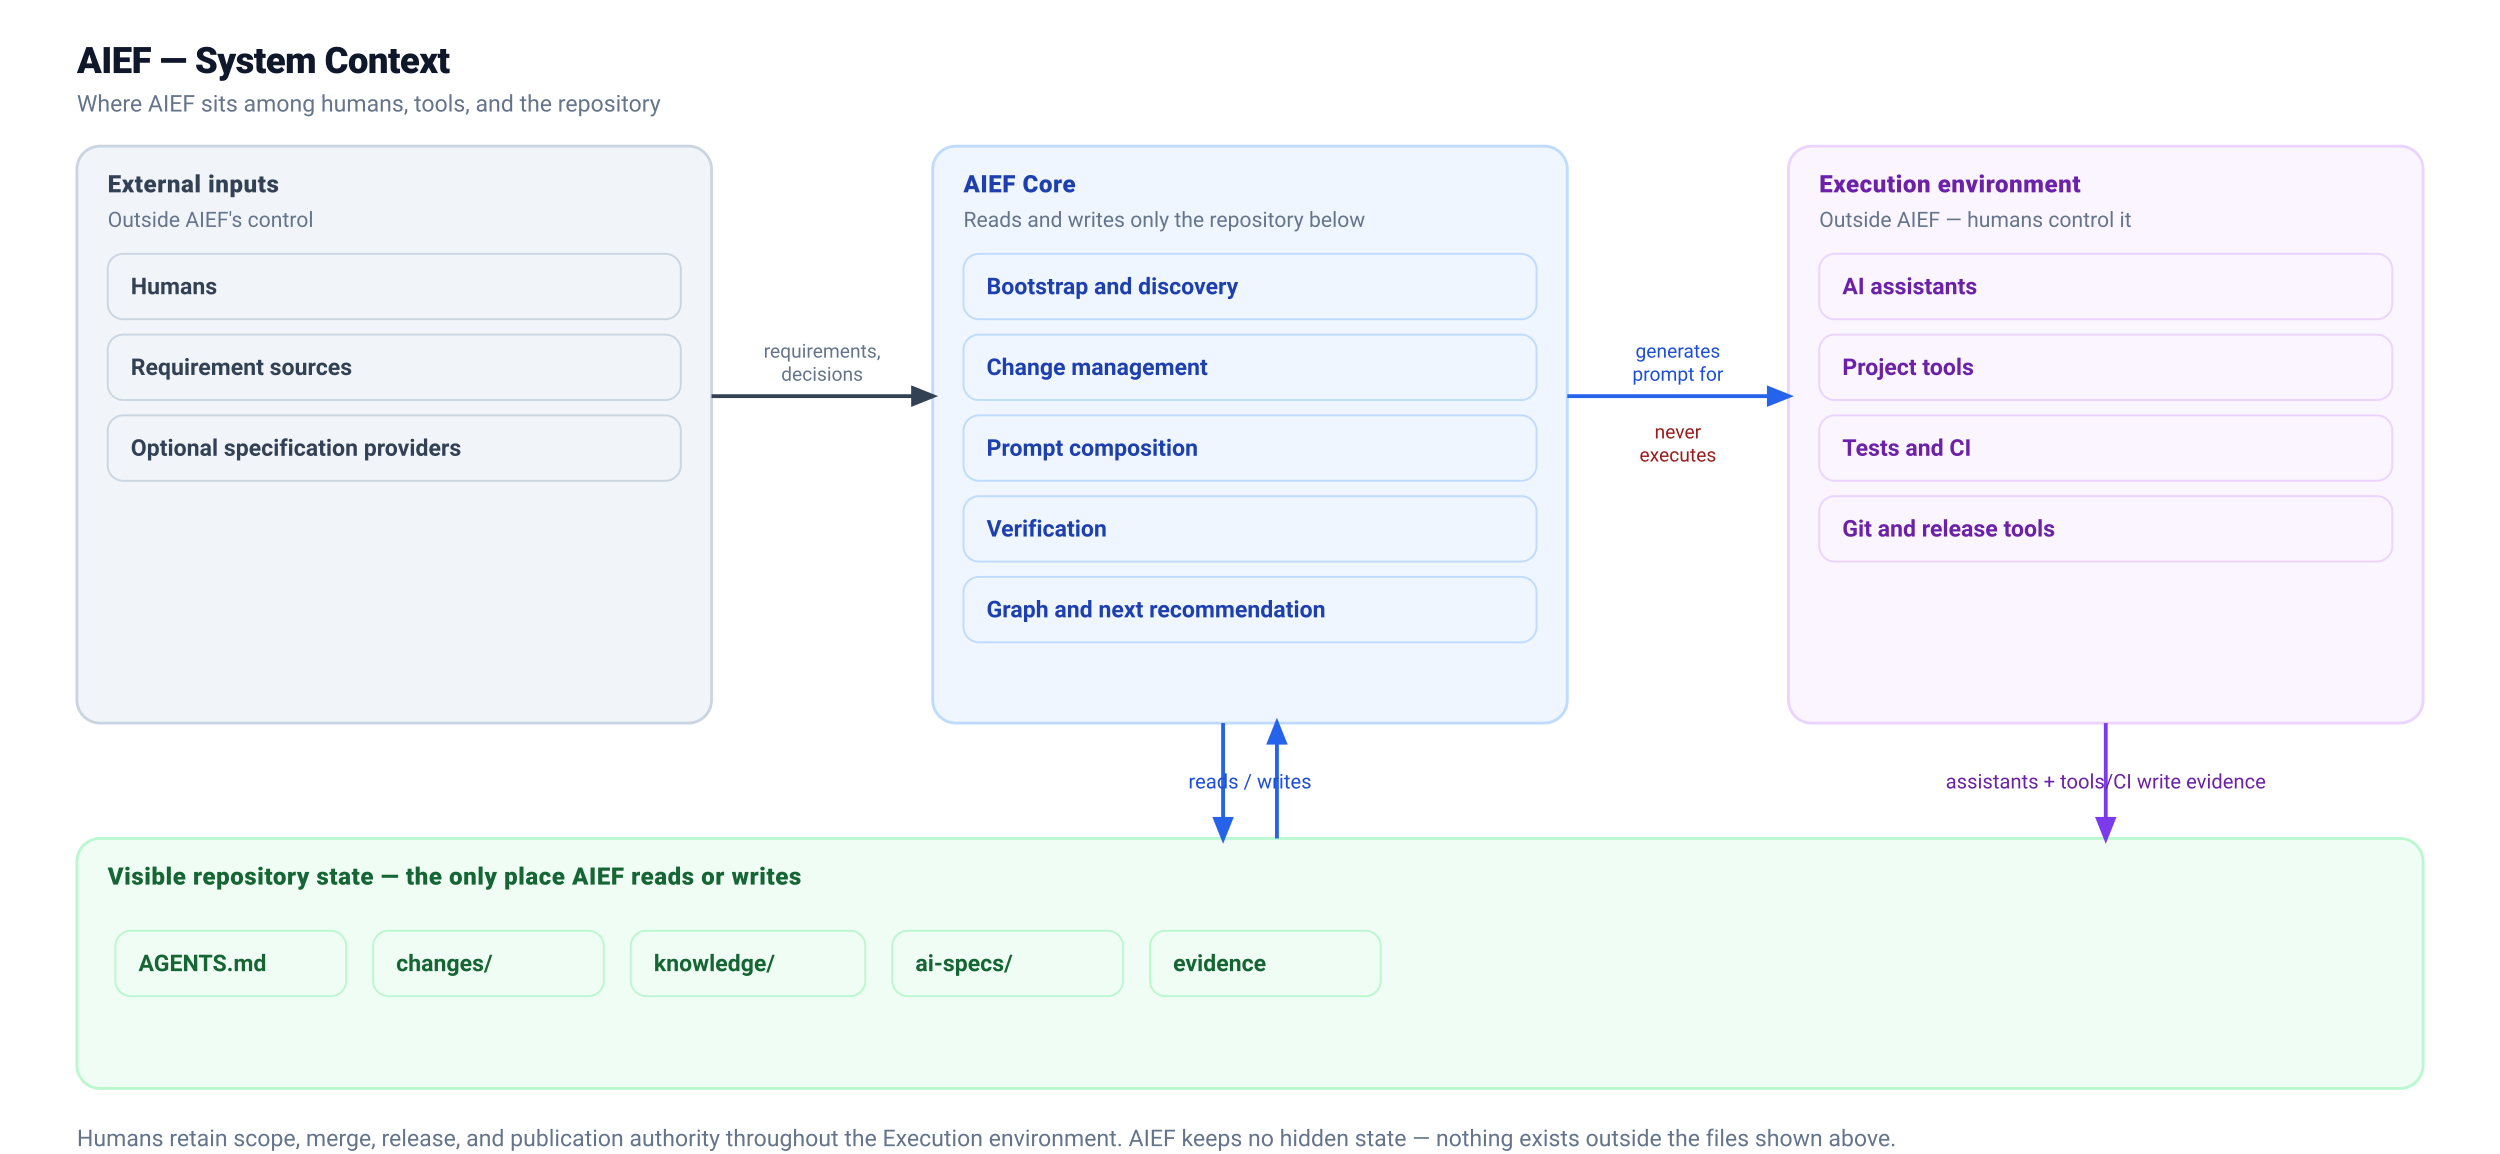
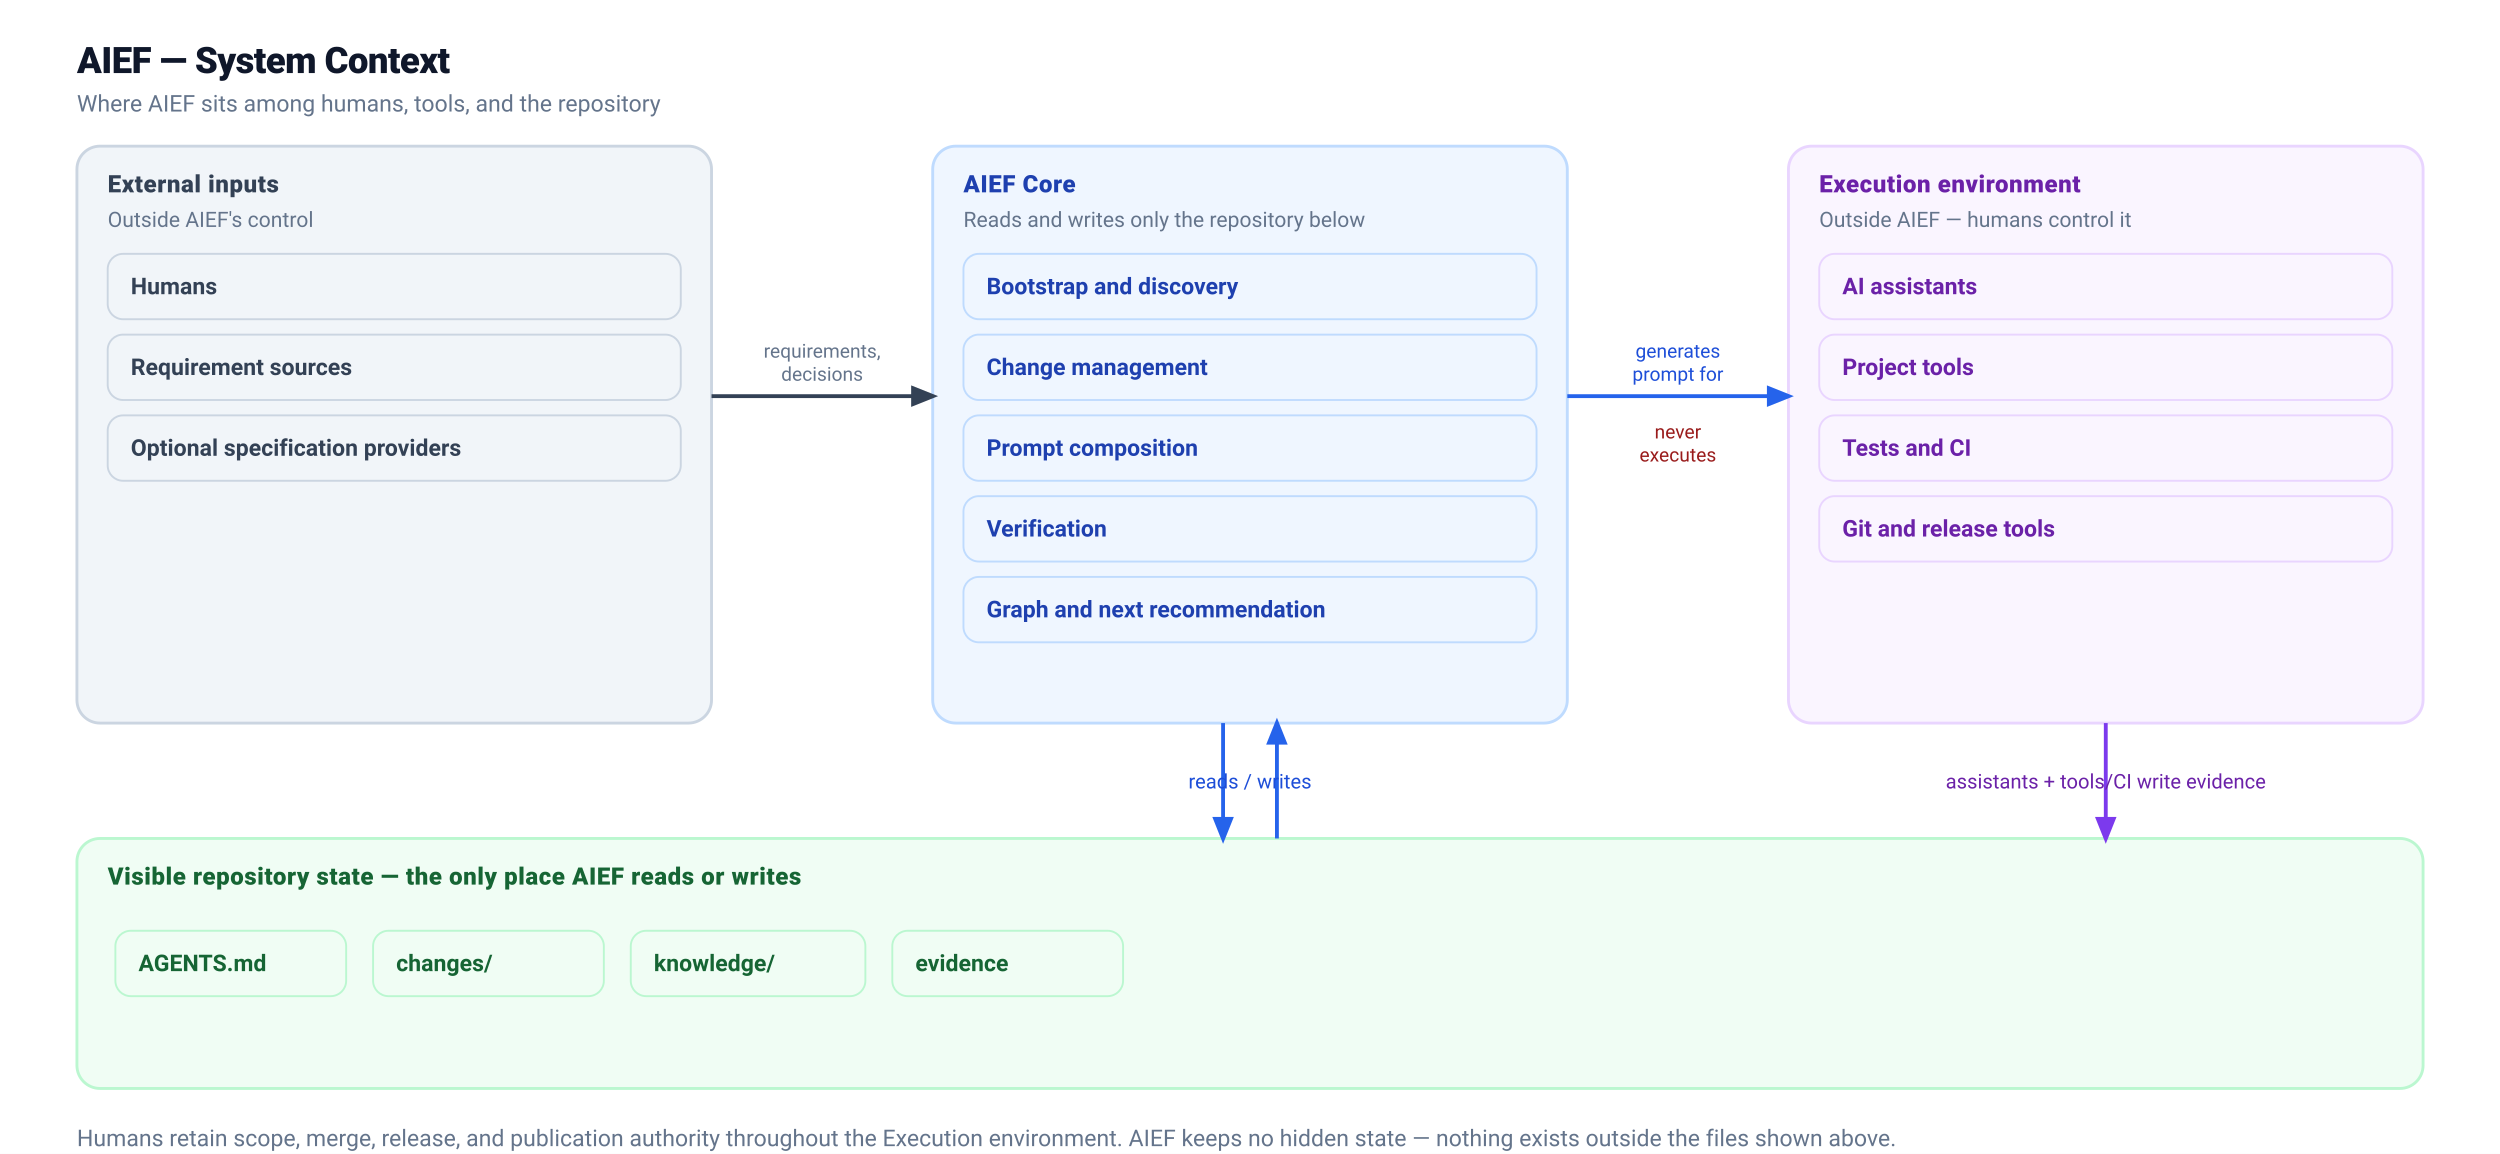
<svg xmlns="http://www.w3.org/2000/svg" viewBox="0 0 1300 600" width="1300" height="600" role="img" aria-labelledby="sc-title sc-desc" style="background-color:#ffffff;font-family:-apple-system, BlinkMacSystemFont, 'Segoe UI', Roboto, Helvetica, Arial, sans-serif">
  <defs>
    <filter id="card-shadow" x="-8%" y="-8%" width="116%" height="116%">
      <feDropShadow dx="0" dy="3" stdDeviation="4" flood-color="#0f172a" flood-opacity="0.08" />
    </filter>
    <marker id="arrow-slate" viewBox="0 0 10 10" refX="8" refY="5" markerWidth="7" markerHeight="7" orient="auto-start-reverse">
      <path d="M 0 1 L 10 5 L 0 9 z" fill="#334155" />
    </marker>
    <marker id="arrow-blue" viewBox="0 0 10 10" refX="8" refY="5" markerWidth="7" markerHeight="7" orient="auto-start-reverse">
      <path d="M 0 1 L 10 5 L 0 9 z" fill="#2563eb" />
    </marker>
    <marker id="arrow-violet" viewBox="0 0 10 10" refX="8" refY="5" markerWidth="7" markerHeight="7" orient="auto-start-reverse">
      <path d="M 0 1 L 10 5 L 0 9 z" fill="#7c3aed" />
    </marker>
    <marker id="arrow-green" viewBox="0 0 10 10" refX="8" refY="5" markerWidth="7" markerHeight="7" orient="auto-start-reverse">
      <path d="M 0 1 L 10 5 L 0 9 z" fill="#16a34a" />
    </marker>
    <marker id="arrow-amber" viewBox="0 0 10 10" refX="8" refY="5" markerWidth="7" markerHeight="7" orient="auto-start-reverse">
      <path d="M 0 1 L 10 5 L 0 9 z" fill="#d97706" />
    </marker>
    <marker id="arrow-red" viewBox="0 0 10 10" refX="8" refY="5" markerWidth="7" markerHeight="7" orient="auto-start-reverse">
      <path d="M 0 1 L 10 5 L 0 9 z" fill="#dc2626" />
    </marker>
    <marker id="arrow-gray" viewBox="0 0 10 10" refX="8" refY="5" markerWidth="7" markerHeight="7" orient="auto-start-reverse">
      <path d="M 0 1 L 10 5 L 0 9 z" fill="#64748b" />
    </marker>
  </defs>
  <rect width="1300" height="600" fill="#ffffff" />
  <text x="40" y="38" font-size="19" font-weight="800" fill="#0f172a" letter-spacing="-0.3px">AIEF — System Context</text>
  <text x="40" y="58" font-size="12" fill="#64748b">Where AIEF sits among humans, tools, and the repository</text>
  <g transform="translate(40,76)">
    <rect width="330" height="300" rx="12" fill="#f1f5f9" stroke="#cbd5e1" stroke-width="1.5" stroke-dasharray="0" />
    <text x="16" y="24" font-size="12.5" font-weight="800" fill="#334155" letter-spacing="0.3px">External inputs</text>
  </g>
  <text x="56" y="118" font-size="11" fill="#64748b">Outside AIEF's control</text>
  <g transform="translate(56,132)">
    <rect width="298" height="34" rx="8" fill="#f1f5f9" stroke="#cbd5e1" stroke-width="1" />
    <text x="12" y="21" font-size="12" font-weight="600" fill="#334155">Humans</text>
  </g>
  <g transform="translate(56,174)">
    <rect width="298" height="34" rx="8" fill="#f1f5f9" stroke="#cbd5e1" stroke-width="1" />
    <text x="12" y="21" font-size="12" font-weight="600" fill="#334155">Requirement sources</text>
  </g>
  <g transform="translate(56,216)">
    <rect width="298" height="34" rx="8" fill="#f1f5f9" stroke="#cbd5e1" stroke-width="1" />
    <text x="12" y="21" font-size="12" font-weight="600" fill="#334155">Optional specification providers</text>
  </g>
  <g transform="translate(485,76)">
    <rect width="330" height="300" rx="12" fill="#eff6ff" stroke="#bfdbfe" stroke-width="1.5" stroke-dasharray="0" />
    <text x="16" y="24" font-size="12.5" font-weight="800" fill="#1e40af" letter-spacing="0.3px">AIEF Core</text>
  </g>
  <text x="501" y="118" font-size="11" fill="#64748b">Reads and writes only the repository below</text>
  <g transform="translate(501,132)">
    <rect width="298" height="34" rx="8" fill="#eff6ff" stroke="#bfdbfe" stroke-width="1" />
    <text x="12" y="21" font-size="12" font-weight="600" fill="#1e40af">Bootstrap and discovery</text>
  </g>
  <g transform="translate(501,174)">
    <rect width="298" height="34" rx="8" fill="#eff6ff" stroke="#bfdbfe" stroke-width="1" />
    <text x="12" y="21" font-size="12" font-weight="600" fill="#1e40af">Change management</text>
  </g>
  <g transform="translate(501,216)">
    <rect width="298" height="34" rx="8" fill="#eff6ff" stroke="#bfdbfe" stroke-width="1" />
    <text x="12" y="21" font-size="12" font-weight="600" fill="#1e40af">Prompt composition</text>
  </g>
  <g transform="translate(501,258)">
    <rect width="298" height="34" rx="8" fill="#eff6ff" stroke="#bfdbfe" stroke-width="1" />
    <text x="12" y="21" font-size="12" font-weight="600" fill="#1e40af">Verification</text>
  </g>
  <g transform="translate(501,300)">
    <rect width="298" height="34" rx="8" fill="#eff6ff" stroke="#bfdbfe" stroke-width="1" />
    <text x="12" y="21" font-size="12" font-weight="600" fill="#1e40af">Graph and next recommendation</text>
  </g>
  <g transform="translate(930,76)">
    <rect width="330" height="300" rx="12" fill="#faf5ff" stroke="#e9d5ff" stroke-width="1.5" stroke-dasharray="0" />
    <text x="16" y="24" font-size="12.5" font-weight="800" fill="#6b21a8" letter-spacing="0.3px">Execution environment</text>
  </g>
  <text x="946" y="118" font-size="11" fill="#64748b">Outside AIEF — humans control it</text>
  <g transform="translate(946,132)">
    <rect width="298" height="34" rx="8" fill="#faf5ff" stroke="#e9d5ff" stroke-width="1" />
    <text x="12" y="21" font-size="12" font-weight="600" fill="#6b21a8">AI assistants</text>
  </g>
  <g transform="translate(946,174)">
    <rect width="298" height="34" rx="8" fill="#faf5ff" stroke="#e9d5ff" stroke-width="1" />
    <text x="12" y="21" font-size="12" font-weight="600" fill="#6b21a8">Project tools</text>
  </g>
  <g transform="translate(946,216)">
    <rect width="298" height="34" rx="8" fill="#faf5ff" stroke="#e9d5ff" stroke-width="1" />
    <text x="12" y="21" font-size="12" font-weight="600" fill="#6b21a8">Tests and CI</text>
  </g>
  <g transform="translate(946,258)">
    <rect width="298" height="34" rx="8" fill="#faf5ff" stroke="#e9d5ff" stroke-width="1" />
    <text x="12" y="21" font-size="12" font-weight="600" fill="#6b21a8">Git and release tools</text>
  </g>
  <path d="M 370 206 L 485 206" fill="none" stroke="#334155" stroke-width="2" marker-end="url(#arrow-slate)" />
  <text x="427.5" y="186" font-size="10" fill="#64748b" text-anchor="middle">requirements,</text>
  <text x="427.5" y="198" font-size="10" fill="#64748b" text-anchor="middle">decisions</text>
  <path d="M 815 206 L 930 206" fill="none" stroke="#2563eb" stroke-width="2" marker-end="url(#arrow-blue)" />
  <text x="872.5" y="186" font-size="10" fill="#1d4ed8" text-anchor="middle">generates</text>
  <text x="872.5" y="198" font-size="10" fill="#1d4ed8" text-anchor="middle">prompt for</text>
  <text x="872.5" y="228" font-size="10" fill="#991b1b" text-anchor="middle">never</text>
  <text x="872.5" y="240" font-size="10" fill="#991b1b" text-anchor="middle">executes</text>
  <g transform="translate(40,436)">
    <rect width="1220" height="130" rx="12" fill="#f0fdf4" stroke="#bbf7d0" stroke-width="1.5" stroke-dasharray="0" />
    <text x="16" y="24" font-size="12.5" font-weight="800" fill="#166534" letter-spacing="0.3px">Visible repository state — the only place AIEF reads or writes</text>
  </g>
  <g transform="translate(60,484)">
    <rect width="120" height="34" rx="8" fill="#f0fdf4" stroke="#bbf7d0" stroke-width="1" />
    <text x="12" y="21" font-size="12" font-weight="600" fill="#166534">AGENTS.md</text>
  </g>
  <g transform="translate(194,484)">
    <rect width="120" height="34" rx="8" fill="#f0fdf4" stroke="#bbf7d0" stroke-width="1" />
    <text x="12" y="21" font-size="12" font-weight="600" fill="#166534">changes/</text>
  </g>
  <g transform="translate(328,484)">
    <rect width="122" height="34" rx="8" fill="#f0fdf4" stroke="#bbf7d0" stroke-width="1" />
    <text x="12" y="21" font-size="12" font-weight="600" fill="#166534">knowledge/</text>
  </g>
  <g transform="translate(464,484)">
    <rect width="120" height="34" rx="8" fill="#f0fdf4" stroke="#bbf7d0" stroke-width="1" />
-     <text x="12" y="21" font-size="12" font-weight="600" fill="#166534">ai-specs/</text>
-   </g>
-   <g transform="translate(598,484)">
-     <rect width="120" height="34" rx="8" fill="#f0fdf4" stroke="#bbf7d0" stroke-width="1" />
    <text x="12" y="21" font-size="12" font-weight="600" fill="#166534">evidence</text>
  </g>
  <path d="M 636.0 376 L 636.0 436" fill="none" stroke="#2563eb" stroke-width="2" marker-end="url(#arrow-blue)" />
  <path d="M 664.0 436 L 664.0 376" fill="none" stroke="#2563eb" stroke-width="2" marker-end="url(#arrow-blue)" />
  <text x="650.0" y="410" font-size="10.5" fill="#1d4ed8" text-anchor="middle">reads / writes</text>
  <path d="M 1095.0 376 L 1095.0 436" fill="none" stroke="#7c3aed" stroke-width="2" marker-end="url(#arrow-violet)" />
  <text x="1095.0" y="410" font-size="10.5" fill="#6b21a8" text-anchor="middle">assistants + tools/CI write evidence</text>
  <text x="40" y="596" font-size="12" fill="#64748b">Humans retain scope, merge, release, and publication authority throughout the Execution environment. AIEF keeps no hidden state — nothing exists outside the files shown above.</text>
</svg>
